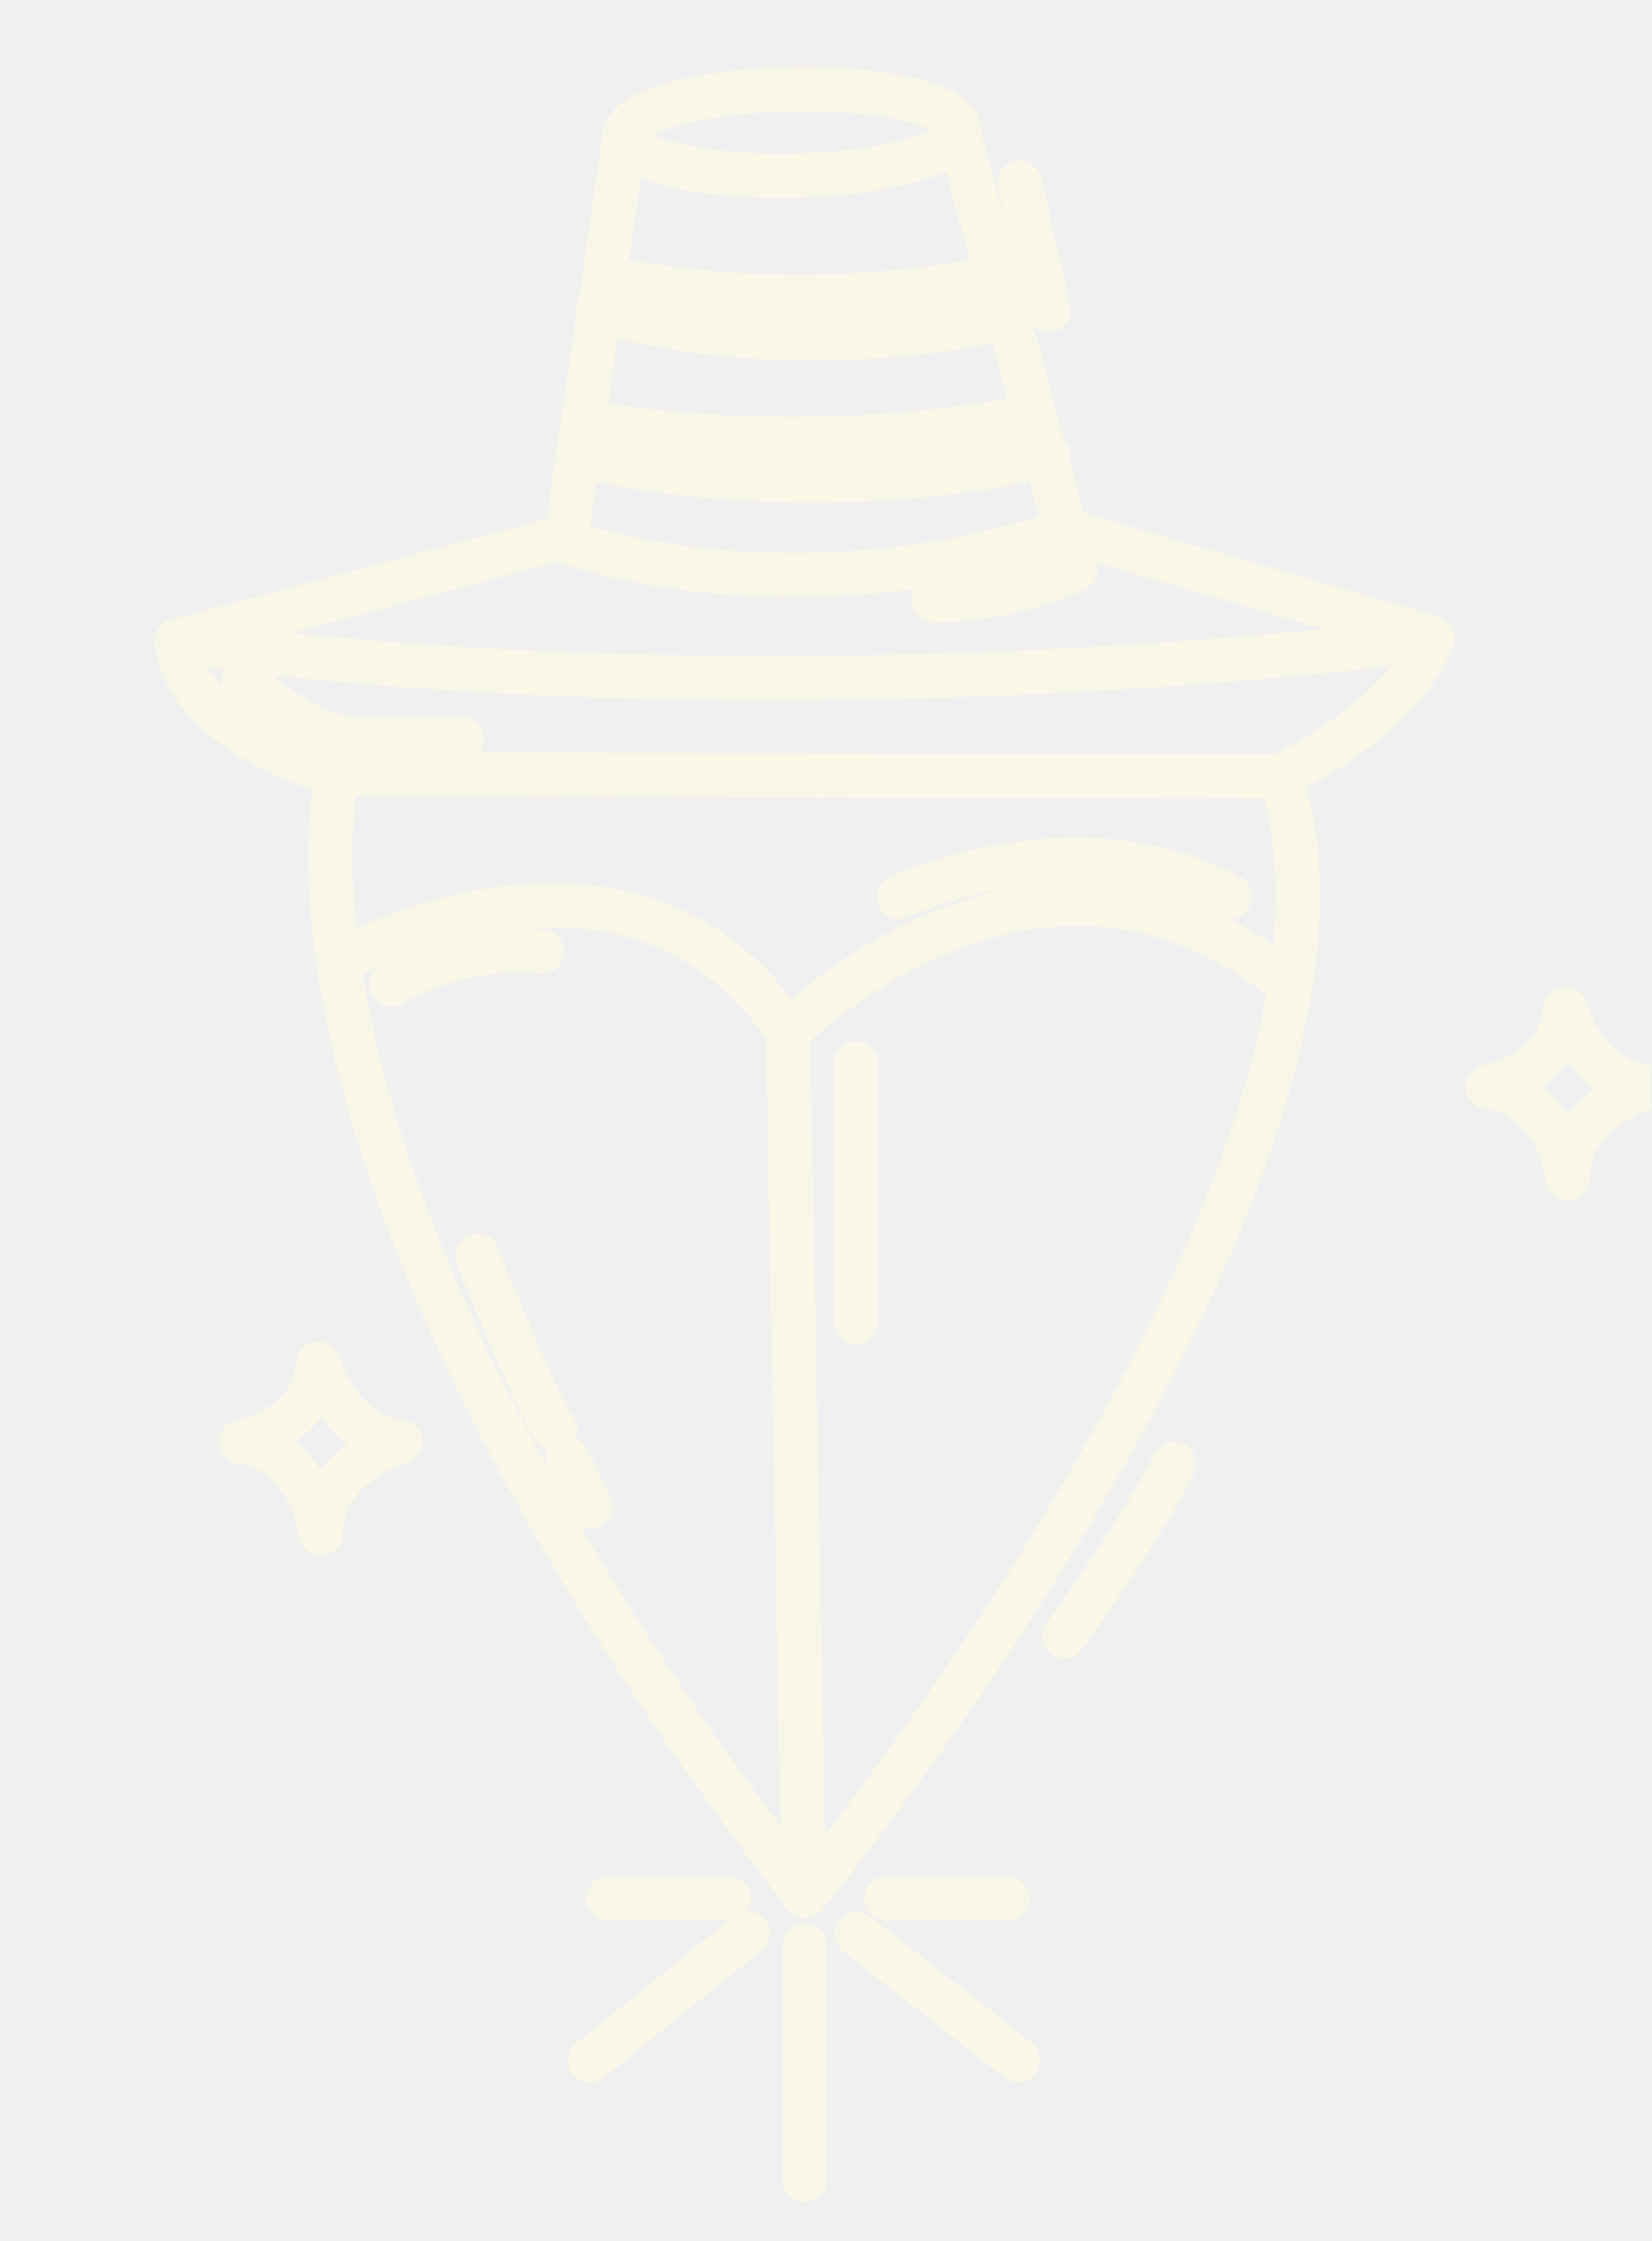
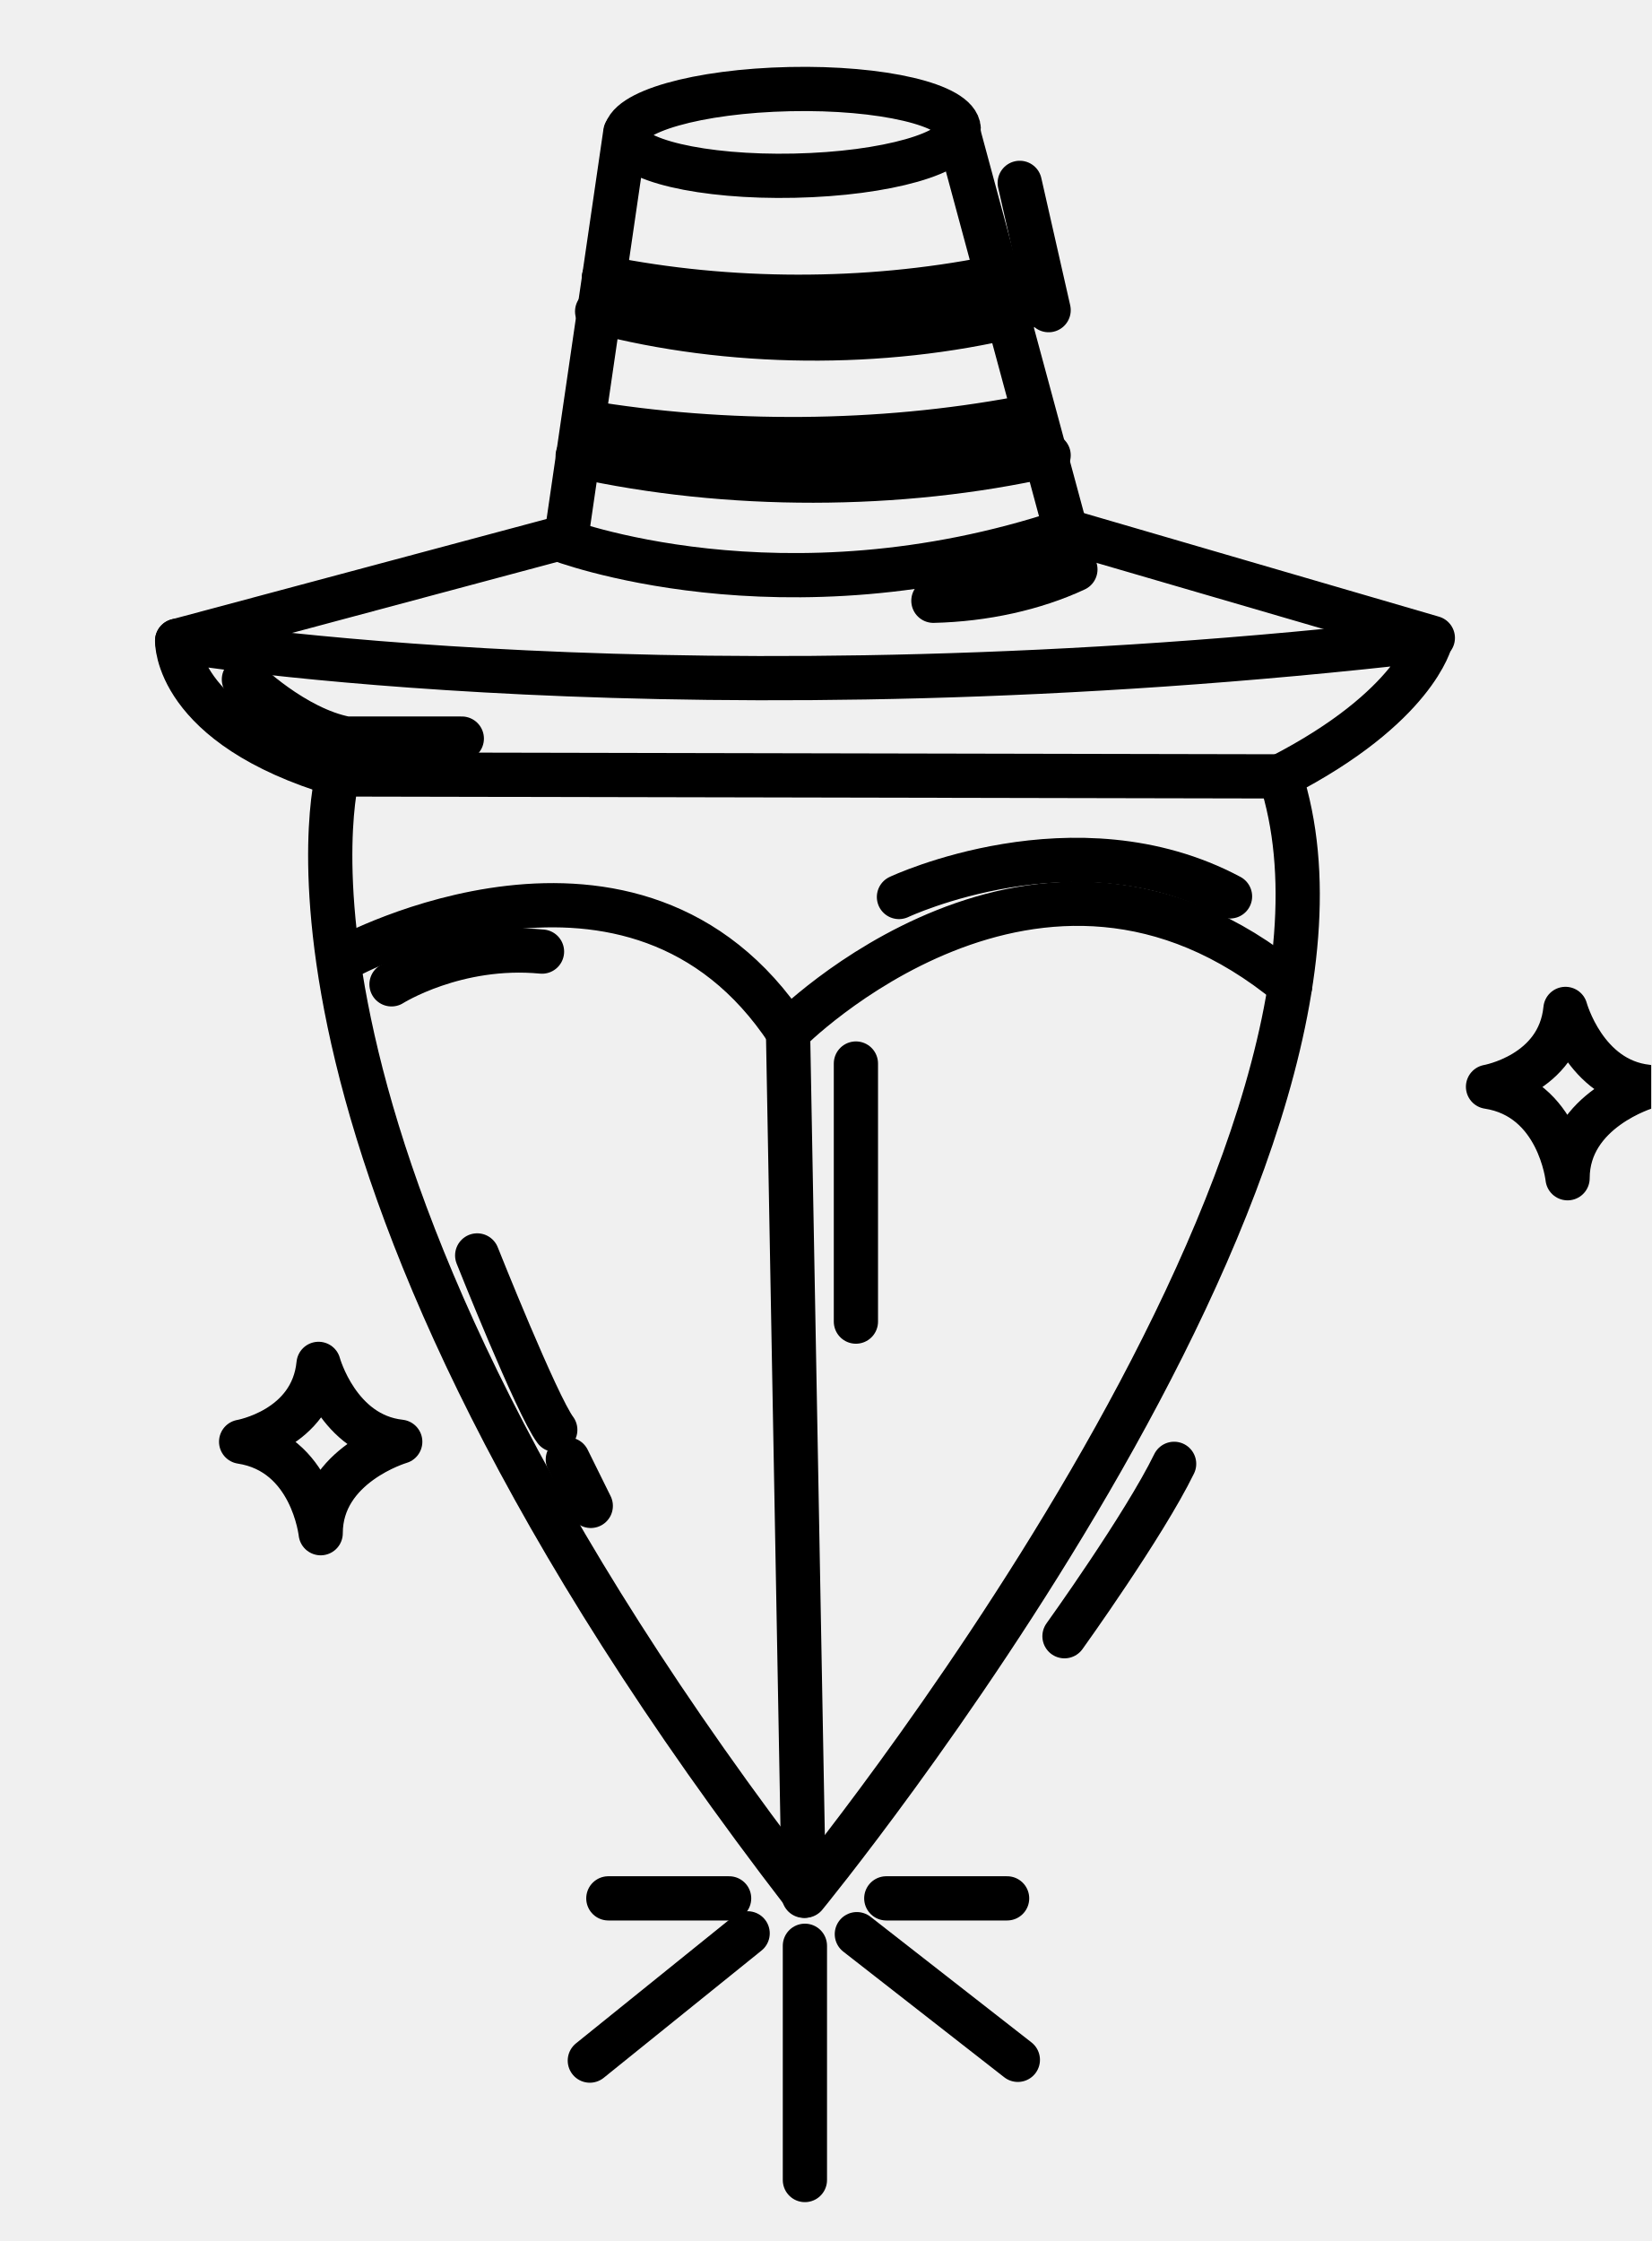
<svg xmlns="http://www.w3.org/2000/svg" width="28" height="38" viewBox="0 0 28 38" fill="none">
  <mask id="mask0_4772_19915" style="mask-type:luminance" maskUnits="userSpaceOnUse" x="0" y="0" width="28" height="38">
    <path d="M28 0H0V37.969H28V0Z" fill="white" />
  </mask>
  <g mask="url(#mask0_4772_19915)">
-     <path d="M5.727 13.132C5.727 13.132 3.954 19.562 13.654 32.145C13.654 32.145 23.849 19.718 21.711 13.165L5.727 13.132Z" stroke="#F9F7E7" stroke-width="0.75" stroke-miterlimit="10" stroke-linecap="round" stroke-linejoin="round" />
-     <path d="M5.87 16.235C5.87 16.235 10.772 13.565 13.362 17.498C13.362 17.498 17.615 13.184 21.878 16.712" stroke="#F9F7E7" stroke-width="0.75" stroke-miterlimit="10" stroke-linecap="round" stroke-linejoin="round" />
-     <path d="M13.363 17.498L13.631 32.146" stroke="#F9F7E7" stroke-width="0.75" stroke-miterlimit="10" stroke-linecap="round" stroke-linejoin="round" />
-     <path d="M21.711 13.165C24.008 11.984 24.264 10.848 24.264 10.848C11.678 12.304 3.004 10.865 3.004 10.865C3.004 10.865 2.955 12.305 5.727 13.132" stroke="#F9F7E7" stroke-width="0.75" stroke-miterlimit="10" stroke-linecap="round" stroke-linejoin="round" />
-     <path d="M3.004 10.866L9.461 9.137C9.461 9.137 13.249 10.61 18.074 9.002L24.297 10.817" stroke="#F9F7E7" stroke-width="0.75" stroke-miterlimit="10" stroke-linecap="round" stroke-linejoin="round" />
-     <path d="M9.601 9.119L10.604 2.245" stroke="#F9F7E7" stroke-width="0.75" stroke-miterlimit="10" stroke-linecap="round" stroke-linejoin="round" />
-     <path d="M18.074 9.001L16.259 2.281" stroke="#F9F7E7" stroke-width="0.75" stroke-miterlimit="10" stroke-linecap="round" stroke-linejoin="round" />
-     <path d="M16.258 2.185C16.236 1.779 14.954 1.477 13.393 1.511C11.832 1.544 10.584 1.9 10.605 2.305C10.627 2.711 11.909 3.013 13.47 2.979C15.031 2.946 16.279 2.59 16.258 2.185Z" stroke="#F9F7E7" stroke-width="0.75" stroke-miterlimit="10" stroke-linecap="round" stroke-linejoin="round" />
-     <path d="M10.24 4.71C12.357 5.136 14.681 5.14 16.802 4.72" stroke="#F9F7E7" stroke-width="0.75" stroke-miterlimit="10" stroke-linecap="round" stroke-linejoin="round" />
-     <path d="M10.126 5.281C12.363 5.869 14.954 5.894 17.218 5.348" stroke="#F9F7E7" stroke-width="0.75" stroke-miterlimit="10" stroke-linecap="round" stroke-linejoin="round" />
-     <path d="M9.903 7.157C12.302 7.561 14.919 7.54 17.291 7.097" stroke="#F9F7E7" stroke-width="0.75" stroke-miterlimit="10" stroke-linecap="round" stroke-linejoin="round" />
-     <path d="M9.796 7.729C12.336 8.293 15.253 8.29 17.782 7.721" stroke="#F9F7E7" stroke-width="0.75" stroke-miterlimit="10" stroke-linecap="round" stroke-linejoin="round" />
-     <path d="M14.514 18.034V22.41" stroke="#F9F7E7" stroke-width="0.75" stroke-miterlimit="10" stroke-linecap="round" stroke-linejoin="round" />
-     <path d="M6.639 16.691C6.639 16.691 7.733 15.997 9.191 16.136" stroke="#F9F7E7" stroke-width="0.75" stroke-miterlimit="10" stroke-linecap="round" stroke-linejoin="round" />
-     <path d="M15.244 15.21C15.244 15.21 18.233 13.801 20.858 15.2" stroke="#F9F7E7" stroke-width="0.75" stroke-miterlimit="10" stroke-linecap="round" stroke-linejoin="round" />
-     <path d="M13.649 32.994V36.966" stroke="#F9F7E7" stroke-width="0.75" stroke-miterlimit="10" stroke-linecap="round" stroke-linejoin="round" />
-     <path d="M14.53 32.797L17.26 34.928" stroke="#F9F7E7" stroke-width="0.75" stroke-miterlimit="10" stroke-linecap="round" stroke-linejoin="round" />
-     <path d="M12.678 32.783L10.002 34.941" stroke="#F9F7E7" stroke-width="0.75" stroke-miterlimit="10" stroke-linecap="round" stroke-linejoin="round" />
-     <path d="M15.029 32.19H17.078" stroke="#F9F7E7" stroke-width="0.75" stroke-miterlimit="10" stroke-linecap="round" stroke-linejoin="round" />
-     <path d="M10.316 32.19H12.364" stroke="#F9F7E7" stroke-width="0.75" stroke-miterlimit="10" stroke-linecap="round" stroke-linejoin="round" />
-     <path d="M25.233 18.428C25.233 18.428 26.436 18.219 26.546 17.108C26.546 17.108 26.874 18.312 27.931 18.428C27.931 18.428 26.582 18.821 26.582 19.979C26.582 19.979 26.436 18.613 25.233 18.428Z" stroke="#F9F7E7" stroke-width="0.75" stroke-miterlimit="10" stroke-linecap="round" stroke-linejoin="round" />
-     <path d="M4.089 24.447C4.089 24.447 5.292 24.239 5.402 23.127C5.402 23.127 5.73 24.331 6.787 24.447C6.787 24.447 5.438 24.841 5.438 25.998C5.438 25.998 5.292 24.632 4.089 24.447Z" stroke="#F9F7E7" stroke-width="0.75" stroke-miterlimit="10" stroke-linecap="round" stroke-linejoin="round" />
-     <path d="M17.292 3.101L17.782 5.259" stroke="#F9F7E7" stroke-width="0.75" stroke-miterlimit="10" stroke-linecap="round" stroke-linejoin="round" />
-     <path d="M18.051 27.745C18.051 27.745 19.4 25.868 19.91 24.822" stroke="#F9F7E7" stroke-width="0.75" stroke-miterlimit="10" stroke-linecap="round" stroke-linejoin="round" />
-     <path d="M15.828 10.187C16.69 10.167 17.541 9.979 18.236 9.655" stroke="#F9F7E7" stroke-width="0.75" stroke-miterlimit="10" stroke-linecap="round" stroke-linejoin="round" />
-     <path d="M4.136 11.521C4.136 11.521 4.98 12.354 5.871 12.524H7.831" stroke="#F9F7E7" stroke-width="0.75" stroke-miterlimit="10" stroke-linecap="round" stroke-linejoin="round" />
-     <path d="M8.092 21.288C8.092 21.288 9.102 23.826 9.416 24.246" stroke="#F9F7E7" stroke-width="0.75" stroke-miterlimit="10" stroke-linecap="round" stroke-linejoin="round" />
-     <path d="M9.629 24.748L10.018 25.535" stroke="#F9F7E7" stroke-width="0.75" stroke-miterlimit="10" stroke-linecap="round" stroke-linejoin="round" />
+     <path d="M5.727 13.132C5.727 13.132 3.954 19.562 13.654 32.145C13.654 32.145 23.849 19.718 21.711 13.165L5.727 13.132Z" stroke="currentColor" stroke-width="0.75" stroke-miterlimit="10" stroke-linecap="round" stroke-linejoin="round" />
+     <path d="M5.87 16.235C5.87 16.235 10.772 13.565 13.362 17.498C13.362 17.498 17.615 13.184 21.878 16.712" stroke="currentColor" stroke-width="0.75" stroke-miterlimit="10" stroke-linecap="round" stroke-linejoin="round" />
+     <path d="M13.363 17.498L13.631 32.146" stroke="currentColor" stroke-width="0.75" stroke-miterlimit="10" stroke-linecap="round" stroke-linejoin="round" />
+     <path d="M21.711 13.165C24.008 11.984 24.264 10.848 24.264 10.848C11.678 12.304 3.004 10.865 3.004 10.865C3.004 10.865 2.955 12.305 5.727 13.132" stroke="currentColor" stroke-width="0.75" stroke-miterlimit="10" stroke-linecap="round" stroke-linejoin="round" />
+     <path d="M3.004 10.866L9.461 9.137C9.461 9.137 13.249 10.61 18.074 9.002L24.297 10.817" stroke="currentColor" stroke-width="0.75" stroke-miterlimit="10" stroke-linecap="round" stroke-linejoin="round" />
+     <path d="M9.601 9.119L10.604 2.245" stroke="currentColor" stroke-width="0.75" stroke-miterlimit="10" stroke-linecap="round" stroke-linejoin="round" />
+     <path d="M18.074 9.001L16.259 2.281" stroke="currentColor" stroke-width="0.75" stroke-miterlimit="10" stroke-linecap="round" stroke-linejoin="round" />
+     <path d="M16.258 2.185C16.236 1.779 14.954 1.477 13.393 1.511C11.832 1.544 10.584 1.9 10.605 2.305C10.627 2.711 11.909 3.013 13.47 2.979C15.031 2.946 16.279 2.59 16.258 2.185Z" stroke="currentColor" stroke-width="0.75" stroke-miterlimit="10" stroke-linecap="round" stroke-linejoin="round" />
+     <path d="M10.24 4.71C12.357 5.136 14.681 5.14 16.802 4.72" stroke="currentColor" stroke-width="0.75" stroke-miterlimit="10" stroke-linecap="round" stroke-linejoin="round" />
+     <path d="M10.126 5.281C12.363 5.869 14.954 5.894 17.218 5.348" stroke="currentColor" stroke-width="0.75" stroke-miterlimit="10" stroke-linecap="round" stroke-linejoin="round" />
+     <path d="M9.903 7.157C12.302 7.561 14.919 7.54 17.291 7.097" stroke="currentColor" stroke-width="0.75" stroke-miterlimit="10" stroke-linecap="round" stroke-linejoin="round" />
+     <path d="M9.796 7.729C12.336 8.293 15.253 8.29 17.782 7.721" stroke="currentColor" stroke-width="0.75" stroke-miterlimit="10" stroke-linecap="round" stroke-linejoin="round" />
+     <path d="M14.514 18.034V22.41" stroke="currentColor" stroke-width="0.75" stroke-miterlimit="10" stroke-linecap="round" stroke-linejoin="round" />
+     <path d="M6.639 16.691C6.639 16.691 7.733 15.997 9.191 16.136" stroke="currentColor" stroke-width="0.75" stroke-miterlimit="10" stroke-linecap="round" stroke-linejoin="round" />
+     <path d="M15.244 15.21C15.244 15.21 18.233 13.801 20.858 15.2" stroke="currentColor" stroke-width="0.75" stroke-miterlimit="10" stroke-linecap="round" stroke-linejoin="round" />
+     <path d="M13.649 32.994V36.966" stroke="currentColor" stroke-width="0.75" stroke-miterlimit="10" stroke-linecap="round" stroke-linejoin="round" />
+     <path d="M14.53 32.797L17.26 34.928" stroke="currentColor" stroke-width="0.75" stroke-miterlimit="10" stroke-linecap="round" stroke-linejoin="round" />
+     <path d="M12.678 32.783L10.002 34.941" stroke="currentColor" stroke-width="0.75" stroke-miterlimit="10" stroke-linecap="round" stroke-linejoin="round" />
+     <path d="M15.029 32.19H17.078" stroke="currentColor" stroke-width="0.75" stroke-miterlimit="10" stroke-linecap="round" stroke-linejoin="round" />
+     <path d="M10.316 32.19H12.364" stroke="currentColor" stroke-width="0.75" stroke-miterlimit="10" stroke-linecap="round" stroke-linejoin="round" />
+     <path d="M25.233 18.428C25.233 18.428 26.436 18.219 26.546 17.108C26.546 17.108 26.874 18.312 27.931 18.428C27.931 18.428 26.582 18.821 26.582 19.979C26.582 19.979 26.436 18.613 25.233 18.428Z" stroke="currentColor" stroke-width="0.75" stroke-miterlimit="10" stroke-linecap="round" stroke-linejoin="round" />
+     <path d="M4.089 24.447C4.089 24.447 5.292 24.239 5.402 23.127C5.402 23.127 5.73 24.331 6.787 24.447C6.787 24.447 5.438 24.841 5.438 25.998C5.438 25.998 5.292 24.632 4.089 24.447Z" stroke="currentColor" stroke-width="0.75" stroke-miterlimit="10" stroke-linecap="round" stroke-linejoin="round" />
+     <path d="M17.292 3.101L17.782 5.259" stroke="currentColor" stroke-width="0.75" stroke-miterlimit="10" stroke-linecap="round" stroke-linejoin="round" />
+     <path d="M18.051 27.745C18.051 27.745 19.4 25.868 19.91 24.822" stroke="currentColor" stroke-width="0.75" stroke-miterlimit="10" stroke-linecap="round" stroke-linejoin="round" />
+     <path d="M15.828 10.187C16.69 10.167 17.541 9.979 18.236 9.655" stroke="currentColor" stroke-width="0.75" stroke-miterlimit="10" stroke-linecap="round" stroke-linejoin="round" />
+     <path d="M4.136 11.521C4.136 11.521 4.98 12.354 5.871 12.524H7.831" stroke="currentColor" stroke-width="0.75" stroke-miterlimit="10" stroke-linecap="round" stroke-linejoin="round" />
+     <path d="M8.092 21.288C8.092 21.288 9.102 23.826 9.416 24.246" stroke="currentColor" stroke-width="0.75" stroke-miterlimit="10" stroke-linecap="round" stroke-linejoin="round" />
+     <path d="M9.629 24.748L10.018 25.535" stroke="currentColor" stroke-width="0.75" stroke-miterlimit="10" stroke-linecap="round" stroke-linejoin="round" />
  </g>
</svg>
